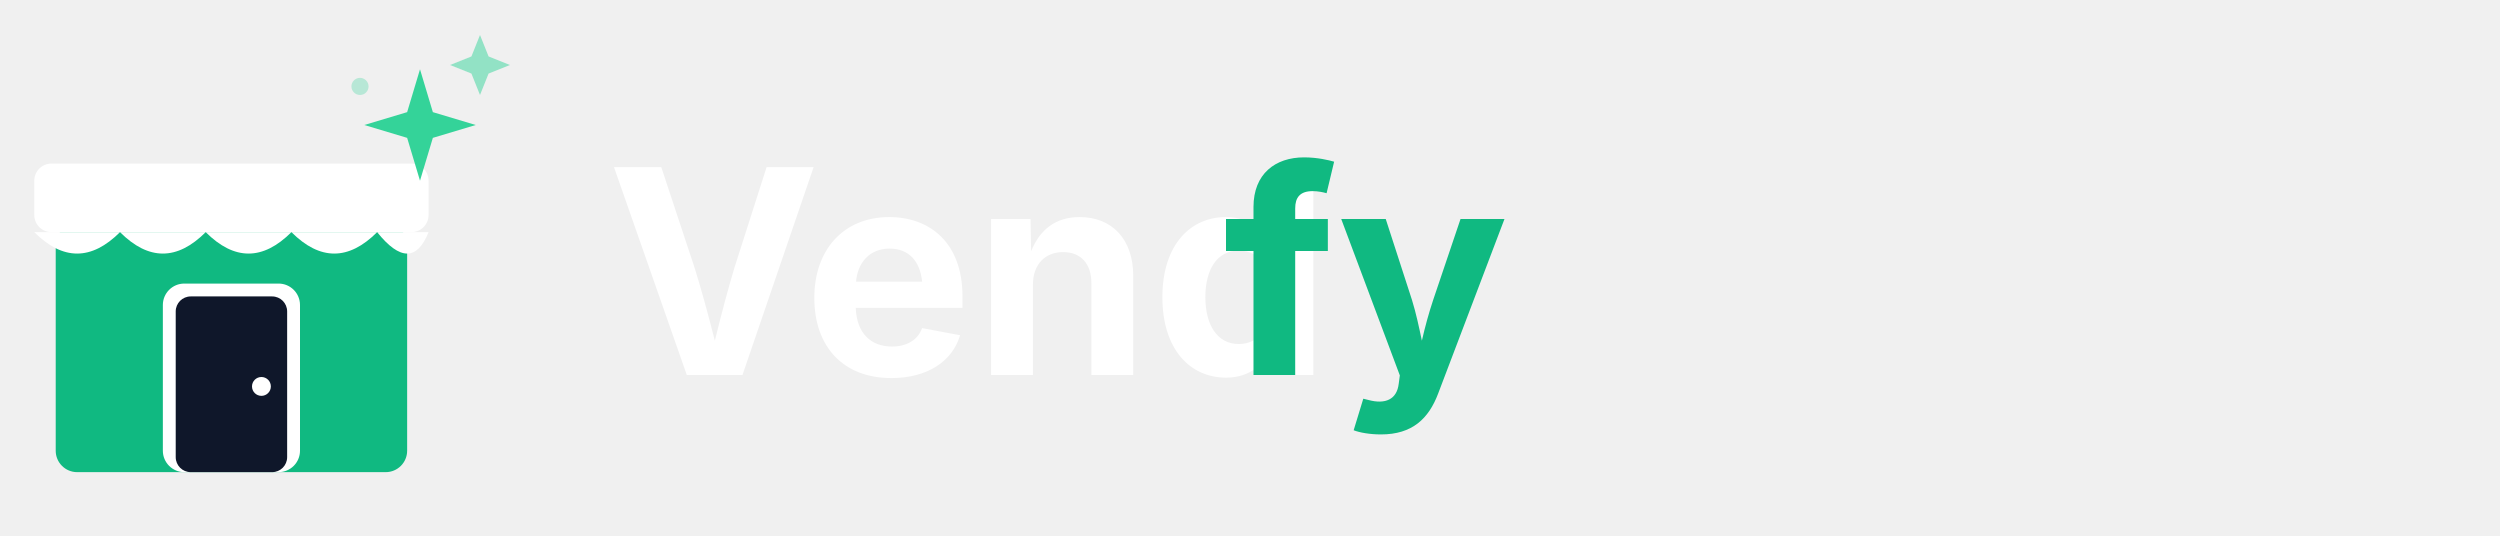
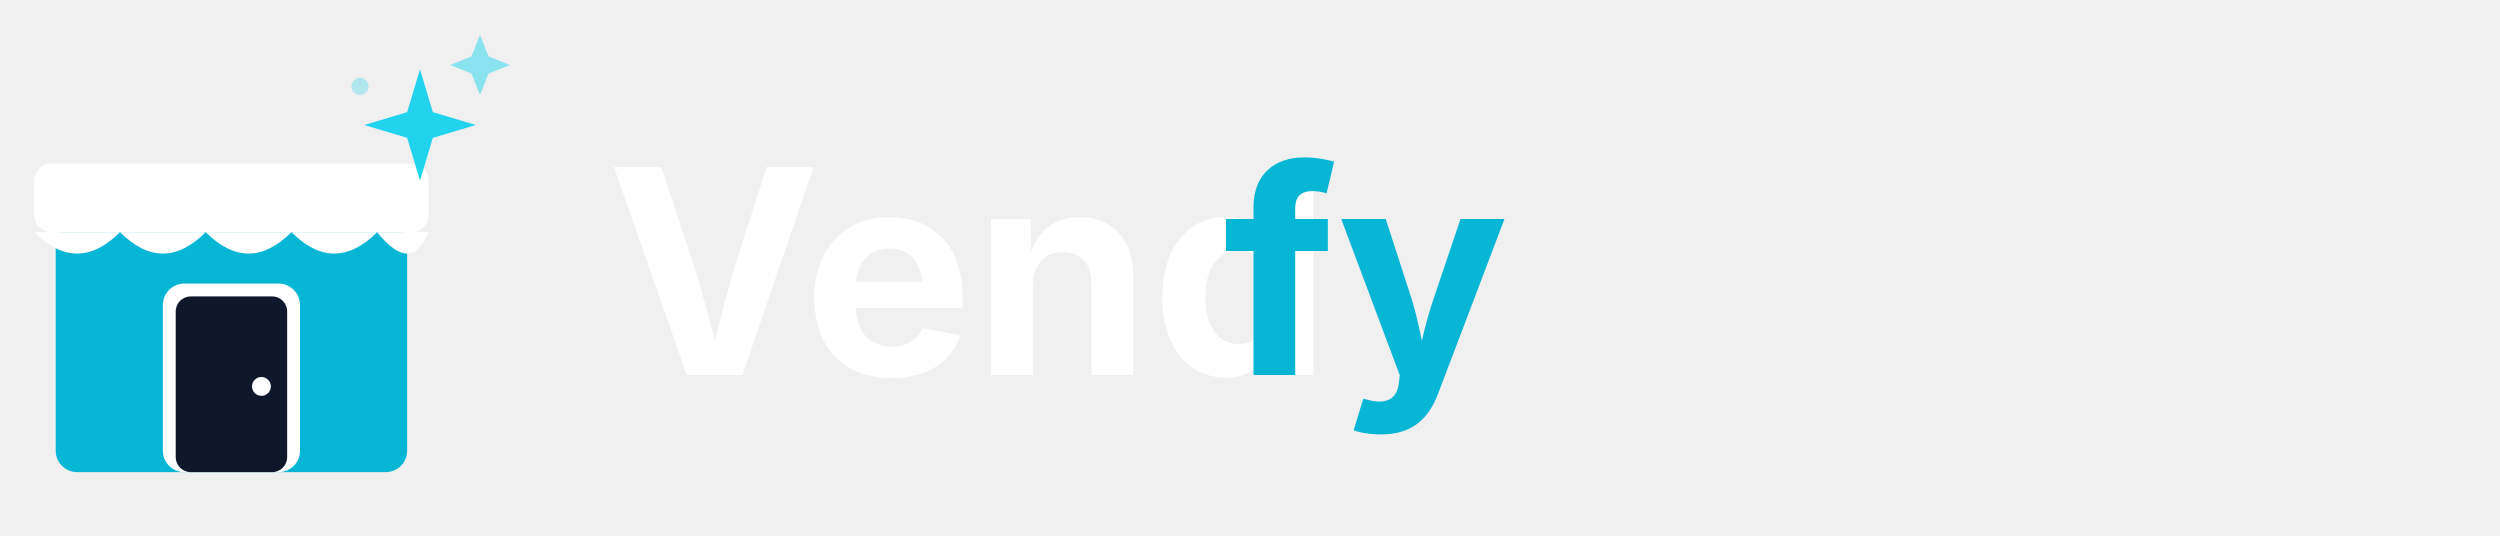
<svg xmlns="http://www.w3.org/2000/svg" viewBox="0 0 280 60" fill="none">
  <g transform="translate(0, 2) scale(0.48)">
-     <rect x="13" y="48" width="82" height="58" rx="5" fill="#10B981" />
+     <rect x="13" y="48" width="82" height="58" rx="5" fill="#06B6D4" />
    <rect x="8" y="34" width="92" height="16" rx="4" fill="#ffffff" />
    <path d="M8 50 Q18 60, 28 50 Q38 60, 48 50 Q58 60, 68 50 Q78 60, 88 50 Q96 60, 100 50" fill="#ffffff" />
    <rect x="38" y="62" width="32" height="44" rx="5" fill="#ffffff" />
    <rect x="41" y="65" width="26" height="41" rx="3.5" fill="#0F172A" />
    <circle cx="61" cy="86" r="2.2" fill="#ffffff" />
-     <path d="M98 12 L101 22 L111 25 L101 28 L98 38 L95 28 L85 25 L95 22Z" fill="#34D399" />
-     <path d="M112 4 L114 9 L119 11 L114 13 L112 18 L110 13 L105 11 L110 9Z" fill="#34D399" opacity="0.5" />
-     <circle cx="84" cy="16" r="2" fill="#34D399" opacity="0.3" />
+     <path d="M98 12 L101 22 L111 25 L101 28 L98 38 L95 28 L85 25 L95 22Z" fill="#22D3EE" />
+     <path d="M112 4 L114 9 L119 11 L114 13 L112 18 L110 13 L105 11 L110 9Z" fill="#22D3EE" opacity="0.5" />
+     <circle cx="84" cy="16" r="2" fill="#22D3EE" opacity="0.3" />
  </g>
  <text x="68" y="42" font-family="system-ui, -apple-system, 'Segoe UI', sans-serif" font-size="32" font-weight="700" fill="#ffffff">Vend</text>
-   <text x="137" y="42" font-family="system-ui, -apple-system, 'Segoe UI', sans-serif" font-size="32" font-weight="700" fill="#10B981">fy</text>
+   <text x="137" y="42" font-family="system-ui, -apple-system, 'Segoe UI', sans-serif" font-size="32" font-weight="700" fill="#06B6D4">fy</text>
</svg>
